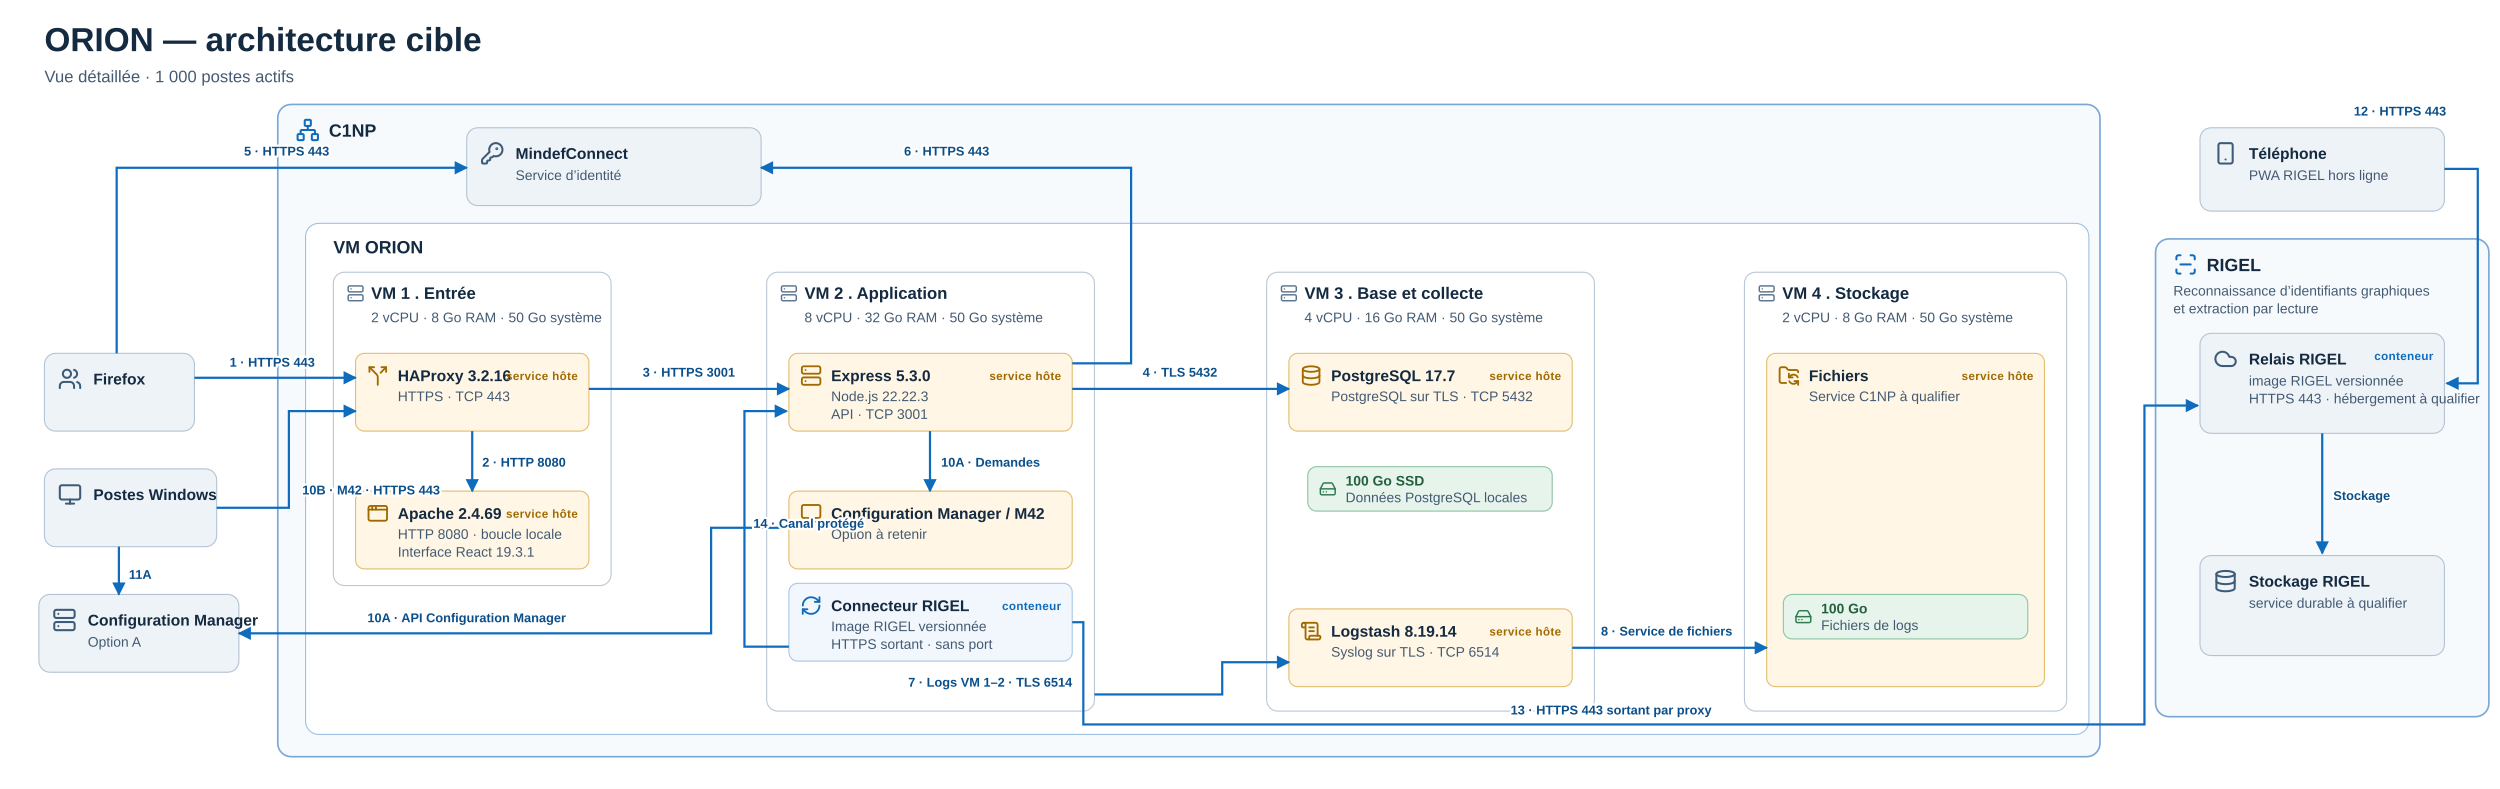
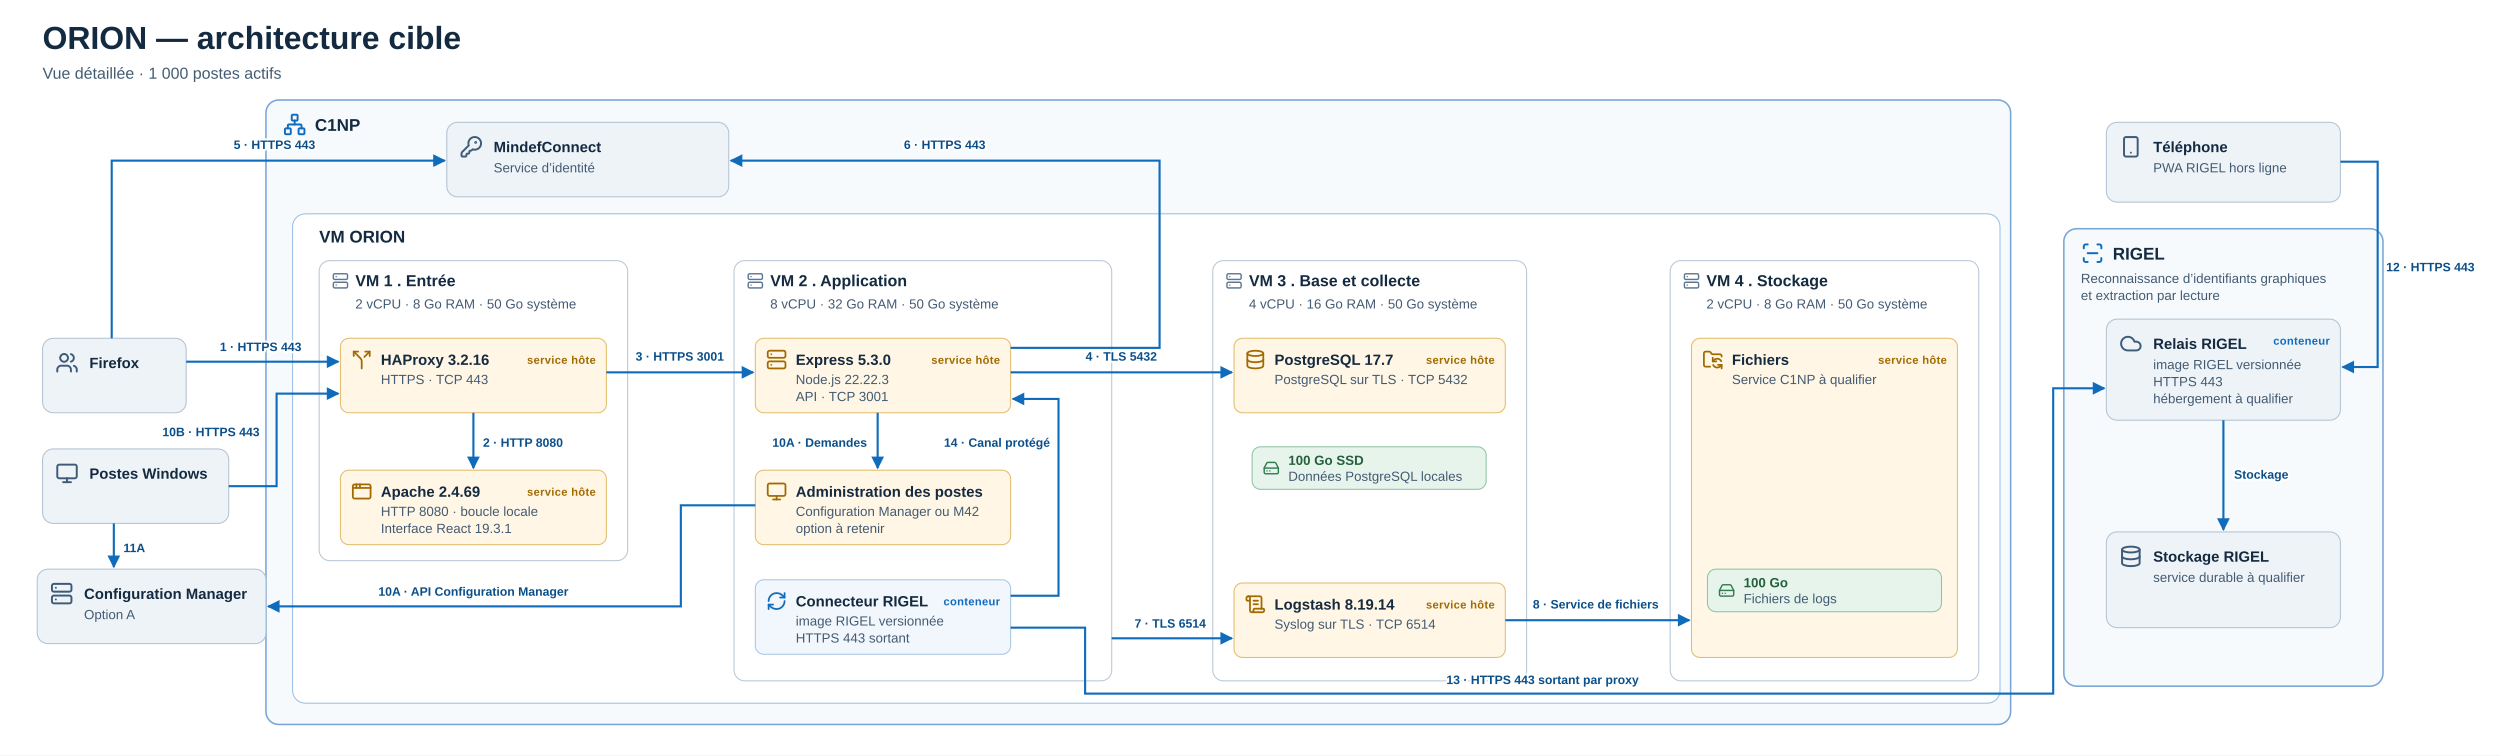
- <svg xmlns="http://www.w3.org/2000/svg" width="2250" height="710" viewBox="0 0 2250 710" role="img" aria-labelledby="title desc">
+ <svg xmlns="http://www.w3.org/2000/svg" width="2350" height="710" viewBox="0 0 2350 710" role="img" aria-labelledby="title desc">
  <defs>
    <marker id="arrow" viewBox="0 0 10 10" refX="9" refY="5" markerWidth="6" markerHeight="6" orient="auto">
      <path d="M0 0 L10 5 L0 10 Z" fill="#0f6cbd" />
    </marker>
    <marker id="arrow-start" viewBox="0 0 10 10" refX="1" refY="5" markerWidth="6" markerHeight="6" orient="auto">
      <path d="M10 0 L0 5 L10 10 Z" fill="#0f6cbd" />
    </marker>
    <symbol id="i-network" viewBox="0 0 24 24" fill="none" stroke="currentColor" stroke-width="2" stroke-linecap="round" stroke-linejoin="round">
      <rect x="16" y="16" width="6" height="6" rx="1" />
      <rect x="2" y="16" width="6" height="6" rx="1" />
      <rect x="9" y="2" width="6" height="6" rx="1" />
      <path d="M5 16v-3a1 1 0 0 1 1-1h12a1 1 0 0 1 1 1v3" />
      <path d="M12 12V8" />
    </symbol>
    <symbol id="i-server" viewBox="0 0 24 24" fill="none" stroke="currentColor" stroke-width="2" stroke-linecap="round" stroke-linejoin="round">
      <rect width="20" height="8" x="2" y="2" rx="2" ry="2" />
      <rect width="20" height="8" x="2" y="14" rx="2" ry="2" />
      <line x1="6" x2="6.01" y1="6" y2="6" />
      <line x1="6" x2="6.01" y1="18" y2="18" />
    </symbol>
    <symbol id="i-users" viewBox="0 0 24 24" fill="none" stroke="currentColor" stroke-width="2" stroke-linecap="round" stroke-linejoin="round">
      <path d="M16 21v-2a4 4 0 0 0-4-4H6a4 4 0 0 0-4 4v2" />
      <circle cx="9" cy="7" r="4" />
      <path d="M22 21v-2a4 4 0 0 0-3-3.87" />
      <path d="M16 3.13a4 4 0 0 1 0 7.75" />
    </symbol>
    <symbol id="i-monitor" viewBox="0 0 24 24" fill="none" stroke="currentColor" stroke-width="2" stroke-linecap="round" stroke-linejoin="round">
      <rect width="20" height="14" x="2" y="3" rx="2" />
      <line x1="8" x2="16" y1="21" y2="21" />
      <line x1="12" x2="12" y1="17" y2="21" />
    </symbol>
    <symbol id="i-key-round" viewBox="0 0 24 24" fill="none" stroke="currentColor" stroke-width="2" stroke-linecap="round" stroke-linejoin="round">
      <path d="M2.586 17.414A2 2 0 0 0 2 18.828V21a1 1 0 0 0 1 1h3a1 1 0 0 0 1-1v-1a1 1 0 0 1 1-1h1a1 1 0 0 0 1-1v-1a1 1 0 0 1 1-1h.172a2 2 0 0 0 1.414-.586l.814-.814a6.5 6.5 0 1 0-4-4z" />
      <circle cx="16.5" cy="7.5" r=".5" fill="currentColor" />
    </symbol>
    <symbol id="i-split" viewBox="0 0 24 24" fill="none" stroke="currentColor" stroke-width="2" stroke-linecap="round" stroke-linejoin="round">
      <path d="M16 3h5v5" />
      <path d="M8 3H3v5" />
      <path d="M12 22v-8.3a4 4 0 0 0-1.172-2.872L3 3" />
      <path d="m15 9 6-6" />
    </symbol>
    <symbol id="i-app-window" viewBox="0 0 24 24" fill="none" stroke="currentColor" stroke-width="2" stroke-linecap="round" stroke-linejoin="round">
      <rect x="2" y="4" width="20" height="16" rx="2" />
      <path d="M10 4v4" />
      <path d="M2 8h20" />
      <path d="M6 4v4" />
    </symbol>
    <symbol id="i-refresh-cw" viewBox="0 0 24 24" fill="none" stroke="currentColor" stroke-width="2" stroke-linecap="round" stroke-linejoin="round">
      <path d="M3 12a9 9 0 0 1 9-9 9.75 9.75 0 0 1 6.74 2.74L21 8" />
      <path d="M21 3v5h-5" />
      <path d="M21 12a9 9 0 0 1-9 9 9.75 9.75 0 0 1-6.74-2.74L3 16" />
      <path d="M8 16H3v5" />
    </symbol>
    <symbol id="i-scroll-text" viewBox="0 0 24 24" fill="none" stroke="currentColor" stroke-width="2" stroke-linecap="round" stroke-linejoin="round">
      <path d="M15 12h-5" />
      <path d="M15 8h-5" />
      <path d="M19 17V5a2 2 0 0 0-2-2H4" />
      <path d="M8 21h12a2 2 0 0 0 2-2v-1a1 1 0 0 0-1-1H11a1 1 0 0 0-1 1v1a2 2 0 1 1-4 0V5a2 2 0 1 0-4 0v2a1 1 0 0 0 1 1h3" />
    </symbol>
    <symbol id="i-database" viewBox="0 0 24 24" fill="none" stroke="currentColor" stroke-width="2" stroke-linecap="round" stroke-linejoin="round">
      <ellipse cx="12" cy="5" rx="9" ry="3" />
      <path d="M3 5V19A9 3 0 0 0 21 19V5" />
      <path d="M3 12A9 3 0 0 0 21 12" />
    </symbol>
    <symbol id="i-hard-drive" viewBox="0 0 24 24" fill="none" stroke="currentColor" stroke-width="2" stroke-linecap="round" stroke-linejoin="round">
      <line x1="22" x2="2" y1="12" y2="12" />
      <path d="M5.45 5.11 2 12v6a2 2 0 0 0 2 2h16a2 2 0 0 0 2-2v-6l-3.45-6.89A2 2 0 0 0 16.76 4H7.24a2 2 0 0 0-1.79 1.11z" />
      <line x1="6" x2="6.01" y1="16" y2="16" />
      <line x1="10" x2="10.01" y1="16" y2="16" />
    </symbol>
    <symbol id="i-folder-sync" viewBox="0 0 24 24" fill="none" stroke="currentColor" stroke-width="2" stroke-linecap="round" stroke-linejoin="round">
      <path d="M9 20H4a2 2 0 0 1-2-2V5a2 2 0 0 1 2-2h3.9a2 2 0 0 1 1.69.9l.81 1.2a2 2 0 0 0 1.67.9H20a2 2 0 0 1 2 2v.5" />
      <path d="M12 10v4h4" />
      <path d="m12 14 1.535-1.605a5 5 0 0 1 8 1.5" />
      <path d="M22 22v-4h-4" />
      <path d="m22 18-1.535 1.605a5 5 0 0 1-8-1.5" />
    </symbol>
    <symbol id="i-smartphone" viewBox="0 0 24 24" fill="none" stroke="currentColor" stroke-width="2" stroke-linecap="round" stroke-linejoin="round">
      <rect width="14" height="20" x="5" y="2" rx="2" ry="2" />
      <path d="M12 18h.01" />
    </symbol>
    <symbol id="i-scan-line" viewBox="0 0 24 24" fill="none" stroke="currentColor" stroke-width="2" stroke-linecap="round" stroke-linejoin="round">
      <path d="M3 7V5a2 2 0 0 1 2-2h2" />
      <path d="M17 3h2a2 2 0 0 1 2 2v2" />
      <path d="M21 17v2a2 2 0 0 1-2 2h-2" />
      <path d="M7 21H5a2 2 0 0 1-2-2v-2" />
      <path d="M7 12h10" />
    </symbol>
    <symbol id="i-cloud" viewBox="0 0 24 24" fill="none" stroke="currentColor" stroke-width="2" stroke-linecap="round" stroke-linejoin="round">
      <path d="M17.5 19H9a7 7 0 1 1 6.71-9h1.79a4.5 4.5 0 1 1 0 9Z" />
    </symbol>
  </defs>
  <style>
text{font-family:'Segoe UI',Arial,Helvetica,sans-serif;fill:#142a40}
.title{font-size:30px;font-weight:bold}
.body{font-size:15px;fill:#425a72}
.frame,.zname{font-size:16px;font-weight:bold}
.vm{font-size:15px;font-weight:bold}
.service{font-size:14px;font-weight:bold}
.cname{font-size:15px;font-weight:bold}
.crole{font-size:12.5px;fill:#425a72}
.cvm{font-size:12px;font-weight:bold;fill:#0f6cbd}
.caption{font-size:12.5px;fill:#425a72}
.vol{font-size:12.5px;font-weight:bold;fill:#24603d}
.tag{font-size:10.5px;font-weight:bold;fill:#0f6cbd;letter-spacing:.3px}
.tag.host{fill:#a06a00}
.badge{font-size:10.5px;font-weight:bold;fill:#254e78;letter-spacing:.5px}
.step{font-size:13px;font-weight:bold;fill:#fff}
.route{font-size:11.5px;font-weight:bold;fill:#0b4f8a;paint-order:stroke;stroke:#fff;stroke-width:4;stroke-linejoin:round}
.flow{fill:none;stroke:#0f6cbd;stroke-width:2}
.auto{stroke-dasharray:6 4}
</style>
-   <rect width="2250" height="710" fill="#fff" />
+   <rect width="2350" height="710" fill="#fff" />
  <text x="40" y="46" class="title" text-anchor="start">ORION — architecture cible</text>
  <text x="40" y="74" class="body" text-anchor="start">Vue détaillée · 1 000 postes actifs</text>
  <rect x="250" y="94" width="1640" height="587" rx="12" fill="#f7fafd" stroke="#7aa7d6" stroke-width="1.5" />
  <use href="#i-network" x="266" y="106" width="22" height="22" style="color:#0f6cbd" />
  <text x="296" y="123" class="frame" text-anchor="start">C1NP</text>
  <rect x="275" y="201" width="1605" height="460" rx="12" fill="#fff" stroke="#9cc0e4" />
  <text x="300" y="228" class="frame" text-anchor="start">VM ORION</text>
-   <rect x="300" y="245" width="250" height="282" rx="10" fill="#ffffff" stroke="#b9c7d6" />
+   <rect x="300" y="245" width="290" height="282" rx="10" fill="#ffffff" stroke="#b9c7d6" />
  <use href="#i-server" x="312" y="256" width="16" height="16" style="color:#5b7690" />
  <text x="334" y="269" class="vm" text-anchor="start">VM 1 . Entrée</text>
  <text x="334" y="290" class="caption" text-anchor="start">2 vCPU · 8 Go RAM · 50 Go système</text>
-   <rect x="690" y="245" width="295" height="395" rx="10" fill="#ffffff" stroke="#b9c7d6" />
+   <rect x="690" y="245" width="355" height="395" rx="10" fill="#ffffff" stroke="#b9c7d6" />
  <use href="#i-server" x="702" y="256" width="16" height="16" style="color:#5b7690" />
  <text x="724" y="269" class="vm" text-anchor="start">VM 2 . Application</text>
  <text x="724" y="290" class="caption" text-anchor="start">8 vCPU · 32 Go RAM · 50 Go système</text>
  <rect x="1140" y="245" width="295" height="395" rx="10" fill="#ffffff" stroke="#b9c7d6" />
  <use href="#i-server" x="1152" y="256" width="16" height="16" style="color:#5b7690" />
  <text x="1174" y="269" class="vm" text-anchor="start">VM 3 . Base et collecte</text>
  <text x="1174" y="290" class="caption" text-anchor="start">4 vCPU · 16 Go RAM · 50 Go système</text>
  <rect x="1570" y="245" width="290" height="395" rx="10" fill="#ffffff" stroke="#b9c7d6" />
  <use href="#i-server" x="1582" y="256" width="16" height="16" style="color:#5b7690" />
  <text x="1604" y="269" class="vm" text-anchor="start">VM 4 . Stockage</text>
  <text x="1604" y="290" class="caption" text-anchor="start">2 vCPU · 8 Go RAM · 50 Go système</text>
  <rect x="40" y="318" width="135" height="70" rx="10" fill="#eef3f8" stroke="#b3c3d3" />
  <use href="#i-users" x="52" y="330" width="22" height="22" style="color:#3d5a78" />
  <text x="84" y="346" class="service" text-anchor="start">Firefox</text>
-   <rect x="40" y="422" width="155" height="70" rx="10" fill="#eef3f8" stroke="#b3c3d3" />
+   <rect x="40" y="422" width="175" height="70" rx="10" fill="#eef3f8" stroke="#b3c3d3" />
  <use href="#i-monitor" x="52" y="434" width="22" height="22" style="color:#3d5a78" />
  <text x="84" y="450" class="service" text-anchor="start">Postes Windows</text>
-   <rect x="35" y="535" width="180" height="70" rx="10" fill="#eef3f8" stroke="#b3c3d3" />
+   <rect x="35" y="535" width="215" height="70" rx="10" fill="#eef3f8" stroke="#b3c3d3" />
  <use href="#i-server" x="47" y="547" width="22" height="22" style="color:#3d5a78" />
  <text x="79" y="563" class="service" text-anchor="start">Configuration Manager</text>
  <text x="79" y="582" class="caption" text-anchor="start">Option A</text>
  <rect x="420" y="115" width="265" height="70" rx="10" fill="#eef3f8" stroke="#b3c3d3" />
  <use href="#i-key-round" x="432" y="127" width="22" height="22" style="color:#3d5a78" />
  <text x="464" y="143" class="service" text-anchor="start">MindefConnect</text>
  <text x="464" y="162" class="caption" text-anchor="start">Service d’identité</text>
-   <rect x="320" y="318" width="210" height="70" rx="8" fill="#fff6e5" stroke="#e3bd6d" />
+   <rect x="320" y="318" width="250" height="70" rx="8" fill="#fff6e5" stroke="#e3bd6d" />
  <use href="#i-split" x="330" y="328" width="20" height="20" style="color:#a06a00" />
  <text x="358" y="343" class="service" text-anchor="start">HAProxy 3.2.16</text>
-   <text x="520" y="342" class="tag host" text-anchor="end">service hôte</text>
+   <text x="560" y="342" class="tag host" text-anchor="end">service hôte</text>
  <text x="358" y="361" class="caption" text-anchor="start">HTTPS · TCP 443</text>
-   <rect x="320" y="442" width="210" height="70" rx="8" fill="#fff6e5" stroke="#e3bd6d" />
+   <rect x="320" y="442" width="250" height="70" rx="8" fill="#fff6e5" stroke="#e3bd6d" />
  <use href="#i-app-window" x="330" y="452" width="20" height="20" style="color:#a06a00" />
  <text x="358" y="467" class="service" text-anchor="start">Apache 2.4.69</text>
-   <text x="520" y="466" class="tag host" text-anchor="end">service hôte</text>
+   <text x="560" y="466" class="tag host" text-anchor="end">service hôte</text>
  <text x="358" y="485" class="caption" text-anchor="start">HTTP 8080 · boucle locale</text>
  <text x="358" y="501" class="caption" text-anchor="start">Interface React 19.3.1</text>
-   <rect x="710" y="318" width="255" height="70" rx="8" fill="#fff6e5" stroke="#e3bd6d" />
+   <rect x="710" y="318" width="240" height="70" rx="8" fill="#fff6e5" stroke="#e3bd6d" />
  <use href="#i-server" x="720" y="328" width="20" height="20" style="color:#a06a00" />
  <text x="748" y="343" class="service" text-anchor="start">Express 5.3.0</text>
-   <text x="955" y="342" class="tag host" text-anchor="end">service hôte</text>
+   <text x="940" y="342" class="tag host" text-anchor="end">service hôte</text>
  <text x="748" y="361" class="caption" text-anchor="start">Node.js 22.22.3</text>
  <text x="748" y="377" class="caption" text-anchor="start">API · TCP 3001</text>
-   <rect x="710" y="442" width="255" height="70" rx="8" fill="#fff6e5" stroke="#e3bd6d" />
+   <rect x="710" y="442" width="240" height="70" rx="8" fill="#fff6e5" stroke="#e3bd6d" />
  <use href="#i-monitor" x="720" y="452" width="20" height="20" style="color:#a06a00" />
-   <text x="748" y="467" class="service" text-anchor="start">Configuration Manager / M42</text>
-   <text x="748" y="485" class="caption" text-anchor="start">Option à retenir</text>
-   <rect x="710" y="525" width="255" height="70" rx="8" fill="#f2f7fd" stroke="#aac6e3" />
-   <use href="#i-refresh-cw" x="720" y="535" width="20" height="20" style="color:#0f6cbd" />
-   <text x="748" y="550" class="service" text-anchor="start">Connecteur RIGEL</text>
-   <text x="955" y="549" class="tag" text-anchor="end">conteneur</text>
-   <text x="748" y="568" class="caption" text-anchor="start">Image RIGEL versionnée</text>
-   <text x="748" y="584" class="caption" text-anchor="start">HTTPS sortant · sans port</text>
+   <text x="748" y="467" class="service" text-anchor="start">Administration des postes</text>
+   <text x="748" y="485" class="caption" text-anchor="start">Configuration Manager ou M42</text>
+   <text x="748" y="501" class="caption" text-anchor="start">option à retenir</text>
+   <rect x="710" y="545" width="240" height="70" rx="8" fill="#f2f7fd" stroke="#aac6e3" />
+   <use href="#i-refresh-cw" x="720" y="555" width="20" height="20" style="color:#0f6cbd" />
+   <text x="748" y="570" class="service" text-anchor="start">Connecteur RIGEL</text>
+   <text x="940" y="569" class="tag" text-anchor="end">conteneur</text>
+   <text x="748" y="588" class="caption" text-anchor="start">image RIGEL versionnée</text>
+   <text x="748" y="604" class="caption" text-anchor="start">HTTPS 443 sortant</text>
  <rect x="1160" y="548" width="255" height="70" rx="8" fill="#fff6e5" stroke="#e3bd6d" />
  <use href="#i-scroll-text" x="1170" y="558" width="20" height="20" style="color:#a06a00" />
  <text x="1198" y="573" class="service" text-anchor="start">Logstash 8.19.14</text>
  <text x="1405" y="572" class="tag host" text-anchor="end">service hôte</text>
  <text x="1198" y="591" class="caption" text-anchor="start">Syslog sur TLS · TCP 6514</text>
  <rect x="1160" y="318" width="255" height="70" rx="8" fill="#fff6e5" stroke="#e3bd6d" />
  <use href="#i-database" x="1170" y="328" width="20" height="20" style="color:#a06a00" />
  <text x="1198" y="343" class="service" text-anchor="start">PostgreSQL 17.7</text>
  <text x="1405" y="342" class="tag host" text-anchor="end">service hôte</text>
  <text x="1198" y="361" class="caption" text-anchor="start">PostgreSQL sur TLS · TCP 5432</text>
  <rect x="1177" y="420" width="220" height="40" rx="8" fill="#e6f4ec" stroke="#8fc4a3" />
  <use href="#i-hard-drive" x="1187" y="432" width="16" height="16" style="color:#2f7a4f" />
  <text x="1211" y="437" class="vol" text-anchor="start">100 Go SSD</text>
  <text x="1211" y="452" class="caption" text-anchor="start">Données PostgreSQL locales</text>
  <rect x="1590" y="318" width="250" height="300" rx="8" fill="#fff6e5" stroke="#e3bd6d" />
  <use href="#i-folder-sync" x="1600" y="328" width="20" height="20" style="color:#a06a00" />
  <text x="1628" y="343" class="service" text-anchor="start">Fichiers</text>
  <text x="1830" y="342" class="tag host" text-anchor="end">service hôte</text>
  <text x="1628" y="361" class="caption" text-anchor="start">Service C1NP à qualifier</text>
  <rect x="1605" y="535" width="220" height="40" rx="8" fill="#e6f4ec" stroke="#8fc4a3" />
  <use href="#i-hard-drive" x="1615" y="547" width="16" height="16" style="color:#2f7a4f" />
  <text x="1639" y="552" class="vol" text-anchor="start">100 Go</text>
  <text x="1639" y="567" class="caption" text-anchor="start">Fichiers de logs</text>
  <rect x="1980" y="115" width="220" height="75" rx="10" fill="#eef3f8" stroke="#b3c3d3" />
  <use href="#i-smartphone" x="1992" y="127" width="22" height="22" style="color:#3d5a78" />
  <text x="2024" y="143" class="service" text-anchor="start">Téléphone</text>
  <text x="2024" y="162" class="caption" text-anchor="start">PWA RIGEL hors ligne</text>
  <rect x="1940" y="215" width="300" height="430" rx="12" fill="#f7fafd" stroke="#7aa7d6" stroke-width="1.5" />
  <use href="#i-scan-line" x="1956" y="227" width="22" height="22" style="color:#0f6cbd" />
  <text x="1986" y="244" class="frame" text-anchor="start">RIGEL</text>
  <text x="1956" y="266" class="caption" text-anchor="start">Reconnaissance d’identifiants graphiques</text>
  <text x="1956" y="282" class="caption" text-anchor="start">et extraction par lecture</text>
-   <rect x="1980" y="300" width="220" height="90" rx="10" fill="#eef3f8" stroke="#b3c3d3" />
+   <rect x="1980" y="300" width="220" height="95" rx="10" fill="#eef3f8" stroke="#b3c3d3" />
  <use href="#i-cloud" x="1992" y="312" width="22" height="22" style="color:#3d5a78" />
  <text x="2024" y="328" class="service" text-anchor="start">Relais RIGEL</text>
  <text x="2190" y="324" class="tag" text-anchor="end">conteneur</text>
  <text x="2024" y="347" class="caption" text-anchor="start">image RIGEL versionnée</text>
-   <text x="2024" y="363" class="caption" text-anchor="start">HTTPS 443 · hébergement à qualifier</text>
+   <text x="2024" y="363" class="caption" text-anchor="start">HTTPS 443</text>
+   <text x="2024" y="379" class="caption" text-anchor="start">hébergement à qualifier</text>
  <rect x="1980" y="500" width="220" height="90" rx="10" fill="#eef3f8" stroke="#b3c3d3" />
  <use href="#i-database" x="1992" y="512" width="22" height="22" style="color:#3d5a78" />
  <text x="2024" y="528" class="service" text-anchor="start">Stockage RIGEL</text>
  <text x="2024" y="547" class="caption" text-anchor="start">service durable à qualifier</text>
-   <path d="M175 340 L320 340" class="flow" marker-end="url(#arrow)" />
+   <path d="M175 340 L318 340" class="flow" marker-end="url(#arrow)" />
  <text x="245" y="330" class="route" text-anchor="middle">1 · HTTPS 443</text>
-   <path d="M425 388 L425 442" class="flow" marker-end="url(#arrow)" />
-   <text x="434" y="420" class="route" text-anchor="start">2 · HTTP 8080</text>
-   <path d="M530 350 L710 350" class="flow" marker-end="url(#arrow)" />
-   <text x="620" y="339" class="route" text-anchor="middle">3 · HTTPS 3001</text>
-   <path d="M965 350 L1160 350" class="flow" marker-end="url(#arrow)" />
-   <text x="1062" y="339" class="route" text-anchor="middle">4 · TLS 5432</text>
-   <path d="M105 318 L105 151 L420 151" class="flow" marker-end="url(#arrow)" />
+   <path d="M445 388 L445 440" class="flow" marker-end="url(#arrow)" />
+   <text x="454" y="420" class="route" text-anchor="start">2 · HTTP 8080</text>
+   <path d="M570 350 L708 350" class="flow" marker-end="url(#arrow)" />
+   <text x="639" y="339" class="route" text-anchor="middle">3 · HTTPS 3001</text>
+   <path d="M950 350 L1158 350" class="flow" marker-end="url(#arrow)" />
+   <text x="1054" y="339" class="route" text-anchor="middle">4 · TLS 5432</text>
+   <path d="M105 318 L105 151 L418 151" class="flow" marker-end="url(#arrow)" />
  <text x="258" y="140" class="route" text-anchor="middle">5 · HTTPS 443</text>
-   <path d="M965 327 L1018 327 L1018 151 L685 151" class="flow" marker-end="url(#arrow)" />
-   <text x="852" y="140" class="route" text-anchor="middle">6 · HTTPS 443</text>
-   <path d="M985 625 L1100 625 L1100 596 L1160 596" class="flow" marker-end="url(#arrow)" />
-   <text x="965" y="618" class="route" text-anchor="end">7 · Logs VM 1–2 · TLS 6514</text>
-   <path d="M1415 583 L1590 583" class="flow" marker-end="url(#arrow)" />
+   <path d="M950 327 L1090 327 L1090 151 L687 151" class="flow" marker-end="url(#arrow)" />
+   <text x="888" y="140" class="route" text-anchor="middle">6 · HTTPS 443</text>
+   <path d="M1045 600 L1158 600" class="flow" marker-end="url(#arrow)" />
+   <text x="1100" y="590" class="route" text-anchor="middle">7 · TLS 6514</text>
+   <path d="M1415 583 L1588 583" class="flow" marker-end="url(#arrow)" />
  <text x="1500" y="572" class="route" text-anchor="middle">8 · Service de fichiers</text>
-   <path d="M837 388 L837 442" class="flow" marker-end="url(#arrow)" />
-   <text x="847" y="420" class="route" text-anchor="start">10A · Demandes</text>
-   <path d="M107 492 L107 535" class="flow" marker-end="url(#arrow)" />
-   <text x="116" y="521" class="route" text-anchor="start">11A</text>
-   <path d="M710 475 L640 475 L640 570 L215 570" class="flow" marker-end="url(#arrow)" />
-   <text x="420" y="560" class="route" text-anchor="middle">10A · API Configuration Manager</text>
-   <path d="M195 457 L260 457 L260 370 L320 370" class="flow" marker-end="url(#arrow)" />
-   <text x="272" y="445" class="route" text-anchor="start">10B · M42 · HTTPS 443</text>
-   <path d="M2200 152 L2230 152 L2230 345 L2202 345" class="flow" marker-end="url(#arrow)" />
-   <text x="2160" y="104" class="route" text-anchor="middle">12 · HTTPS 443</text>
-   <path d="M2090 390 L2090 498" class="flow" marker-end="url(#arrow)" />
+   <path d="M825 388 L825 440" class="flow" marker-end="url(#arrow)" />
+   <text x="815" y="420" class="route" text-anchor="end">10A · Demandes</text>
+   <path d="M107 492 L107 533" class="flow" marker-end="url(#arrow)" />
+   <text x="116" y="519" class="route" text-anchor="start">11A</text>
+   <path d="M710 475 L640 475 L640 570 L252 570" class="flow" marker-end="url(#arrow)" />
+   <text x="445" y="560" class="route" text-anchor="middle">10A · API Configuration Manager</text>
+   <path d="M215 457 L260 457 L260 370 L318 370" class="flow" marker-end="url(#arrow)" />
+   <text x="244" y="410" class="route" text-anchor="end">10B · HTTPS 443</text>
+   <path d="M2200 152 L2235 152 L2235 345 L2202 345" class="flow" marker-end="url(#arrow)" />
+   <text x="2243" y="255" class="route" text-anchor="start">12 · HTTPS 443</text>
+   <path d="M2090 395 L2090 498" class="flow" marker-end="url(#arrow)" />
  <text x="2100" y="450" class="route" text-anchor="start">Stockage</text>
-   <path d="M965 560 L975 560 L975 652 L1930 652 L1930 365 L1978 365" class="flow" marker-end="url(#arrow)" />
+   <path d="M950 590 L1020 590 L1020 652 L1930 652 L1930 365 L1978 365" class="flow" marker-end="url(#arrow)" />
  <text x="1450" y="643" class="route" text-anchor="middle">13 · HTTPS 443 sortant par proxy</text>
-   <path d="M710 582 L670 582 L670 370 L708 370" class="flow" marker-end="url(#arrow)" />
-   <text x="678" y="475" class="route" text-anchor="start">14 · Canal protégé</text>
+   <path d="M950 560 L995 560 L995 375 L952 375" class="flow" marker-end="url(#arrow)" />
+   <text x="987" y="420" class="route" text-anchor="end">14 · Canal protégé</text>
</svg>
